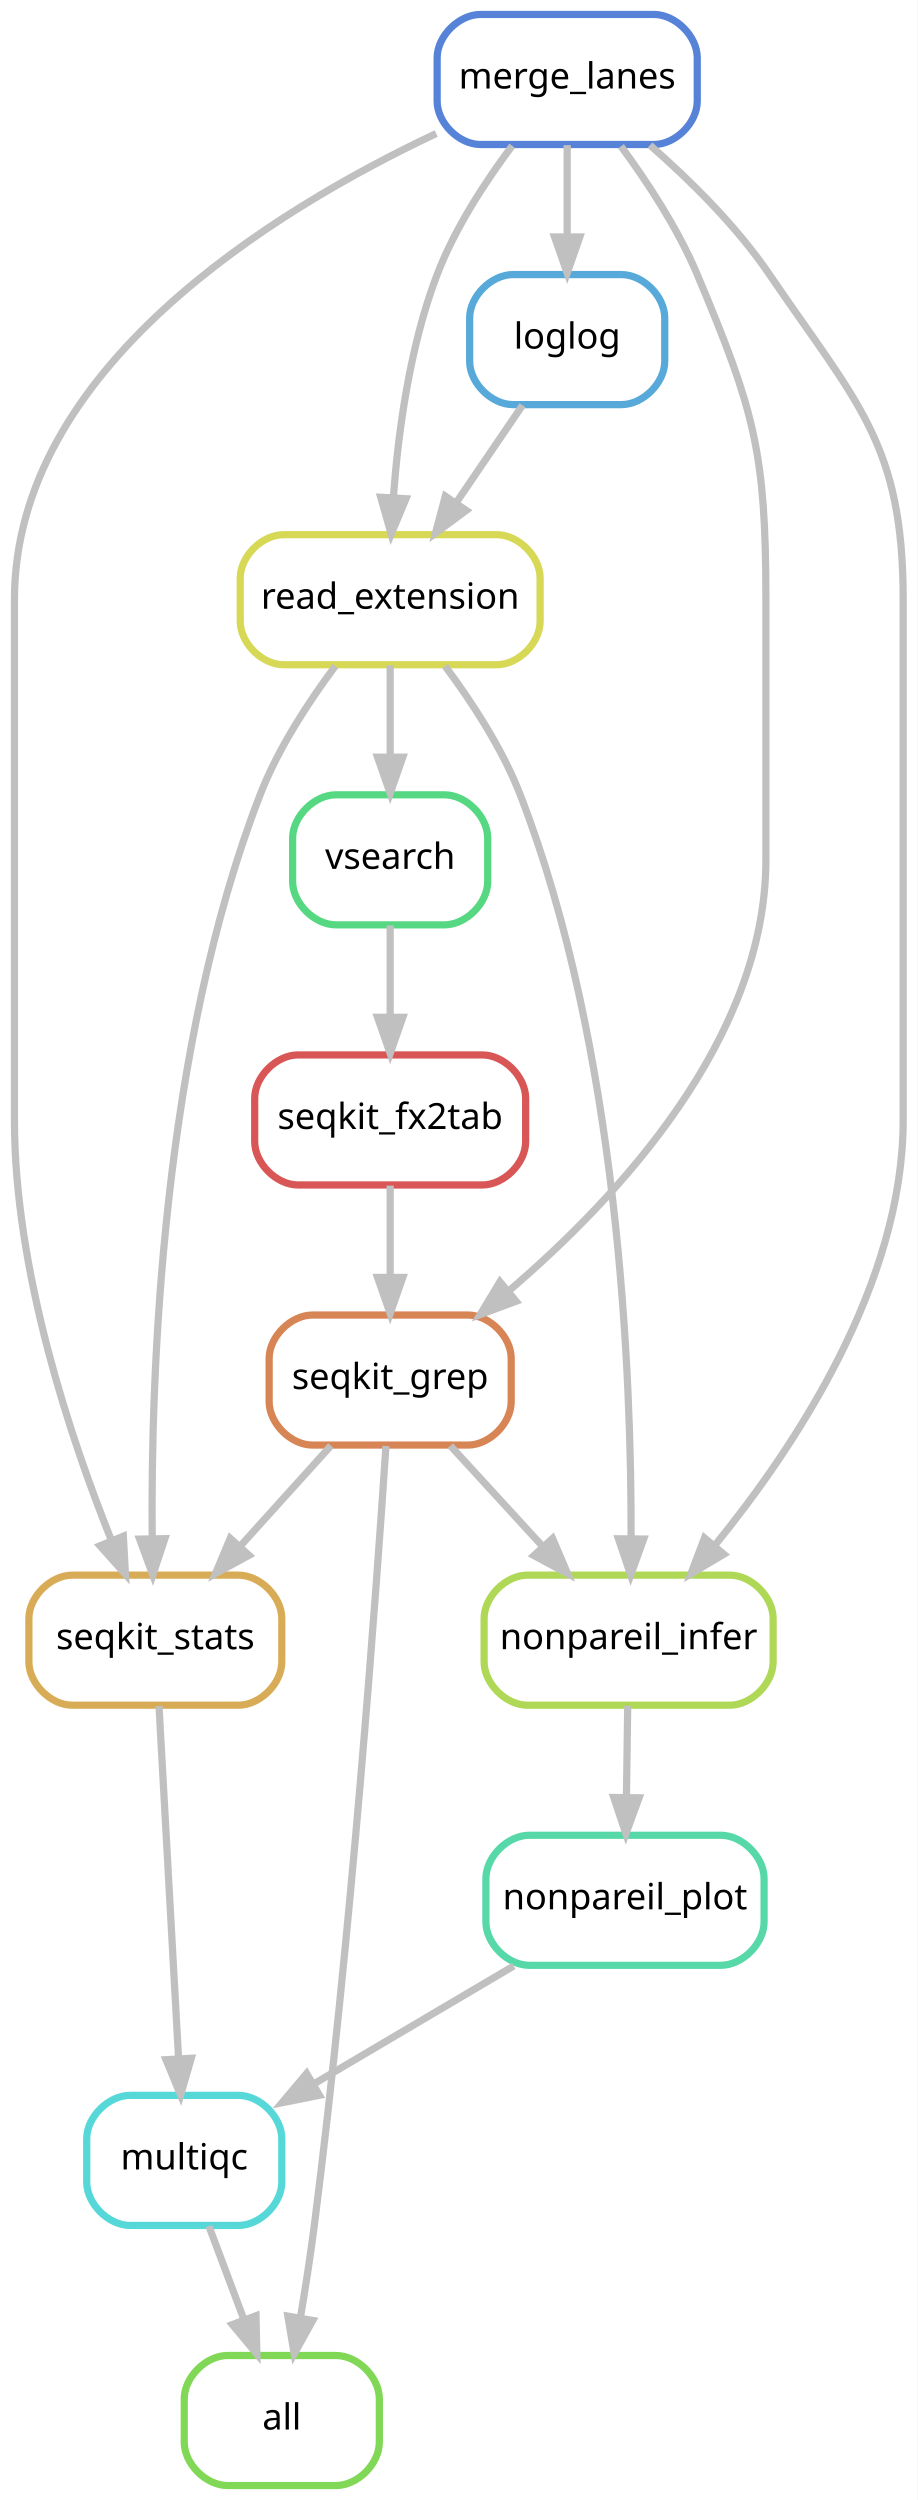
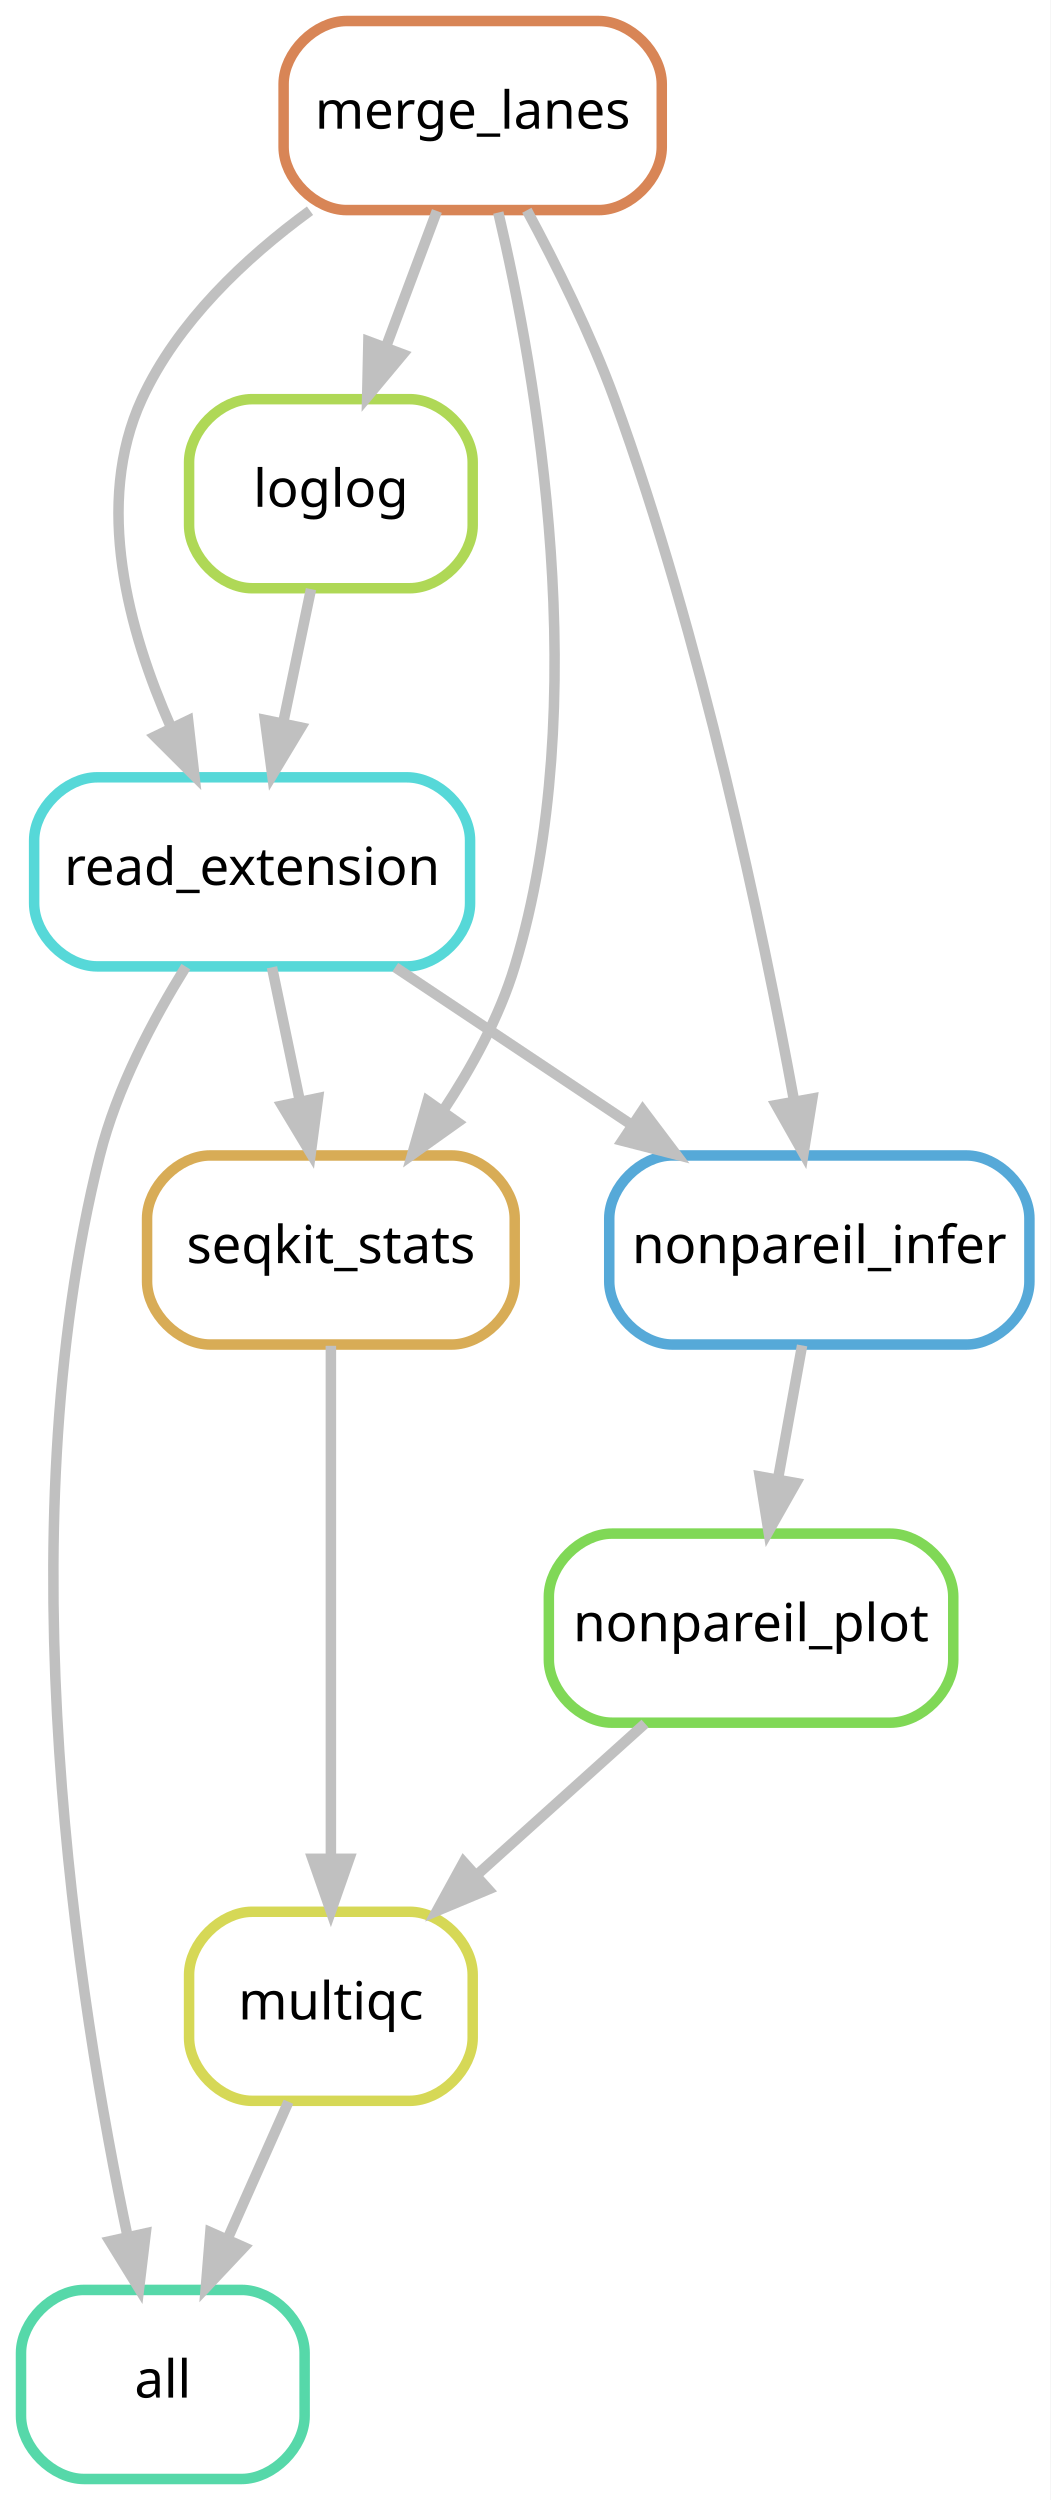
- <svg xmlns="http://www.w3.org/2000/svg" width="254pt" height="692pt" viewBox="0.00 0.00 254.00 692.00">
-   <g id="graph0" class="graph" transform="scale(1 1) rotate(0) translate(4 688)">
-     <polygon fill="#ffffff" stroke="transparent" points="-4,4 -4,-688 250,-688 250,4 -4,4" />
+ <svg xmlns="http://www.w3.org/2000/svg" width="200pt" height="476pt" viewBox="0.00 0.00 200.00 476.00">
+   <g id="graph0" class="graph" transform="scale(1 1) rotate(0) translate(4 472)">
+     <polygon fill="#ffffff" stroke="transparent" points="-4,4 -4,-472 196,-472 196,4 -4,4" />
    <g id="node1" class="node">
-       <path fill="none" stroke="#80d856" stroke-width="2" d="M89,-36C89,-36 59,-36 59,-36 53,-36 47,-30 47,-24 47,-24 47,-12 47,-12 47,-6 53,0 59,0 59,0 89,0 89,0 95,0 101,-6 101,-12 101,-12 101,-24 101,-24 101,-30 95,-36 89,-36" />
-       <text text-anchor="middle" x="74" y="-15.5" font-family="sans" font-size="10.00" fill="#000000">all</text>
+       <path fill="none" stroke="#56d8a9" stroke-width="2" d="M42,-36C42,-36 12,-36 12,-36 6,-36 0,-30 0,-24 0,-24 0,-12 0,-12 0,-6 6,0 12,0 12,0 42,0 42,0 48,0 54,-6 54,-12 54,-12 54,-24 54,-24 54,-30 48,-36 42,-36" />
+       <text text-anchor="middle" x="27" y="-15.5" font-family="sans" font-size="10.00" fill="#000000">all</text>
    </g>
    <g id="node2" class="node">
-       <path fill="none" stroke="#56d8d8" stroke-width="2" d="M62,-108C62,-108 32,-108 32,-108 26,-108 20,-102 20,-96 20,-96 20,-84 20,-84 20,-78 26,-72 32,-72 32,-72 62,-72 62,-72 68,-72 74,-78 74,-84 74,-84 74,-96 74,-96 74,-102 68,-108 62,-108" />
-       <text text-anchor="middle" x="47" y="-87.5" font-family="sans" font-size="10.00" fill="#000000">multiqc</text>
+       <path fill="none" stroke="#d6d856" stroke-width="2" d="M74,-108C74,-108 44,-108 44,-108 38,-108 32,-102 32,-96 32,-96 32,-84 32,-84 32,-78 38,-72 44,-72 44,-72 74,-72 74,-72 80,-72 86,-78 86,-84 86,-84 86,-96 86,-96 86,-102 80,-108 74,-108" />
+       <text text-anchor="middle" x="59" y="-87.5" font-family="sans" font-size="10.00" fill="#000000">multiqc</text>
+     </g>
+     <g id="edge1" class="edge">
+       <path fill="none" stroke="#c0c0c0" stroke-width="2" d="M50.925,-71.831C47.39,-63.877 43.164,-54.369 39.254,-45.572" />
+       <polygon fill="#c0c0c0" stroke="#c0c0c0" stroke-width="2" points="42.444,-44.13 35.184,-36.413 36.047,-46.973 42.444,-44.13" />
+     </g>
+     <g id="node3" class="node">
+       <path fill="none" stroke="#d8ac56" stroke-width="2" d="M82,-252C82,-252 36,-252 36,-252 30,-252 24,-246 24,-240 24,-240 24,-228 24,-228 24,-222 30,-216 36,-216 36,-216 82,-216 82,-216 88,-216 94,-222 94,-228 94,-228 94,-240 94,-240 94,-246 88,-252 82,-252" />
+       <text text-anchor="middle" x="59" y="-231.5" font-family="sans" font-size="10.00" fill="#000000">seqkit_stats</text>
+     </g>
+     <g id="edge4" class="edge">
+       <path fill="none" stroke="#c0c0c0" stroke-width="2" d="M59,-215.762C59,-191.201 59,-147.247 59,-118.354" />
+       <polygon fill="#c0c0c0" stroke="#c0c0c0" stroke-width="2" points="62.5,-118.09 59,-108.09 55.5,-118.09 62.5,-118.09" />
+     </g>
+     <g id="node4" class="node">
+       <path fill="none" stroke="#d88556" stroke-width="2" d="M110,-468C110,-468 62,-468 62,-468 56,-468 50,-462 50,-456 50,-456 50,-444 50,-444 50,-438 56,-432 62,-432 62,-432 110,-432 110,-432 116,-432 122,-438 122,-444 122,-444 122,-456 122,-456 122,-462 116,-468 110,-468" />
+       <text text-anchor="middle" x="86" y="-447.5" font-family="sans" font-size="10.00" fill="#000000">merge_lanes</text>
+     </g>
+     <g id="edge5" class="edge">
+       <path fill="none" stroke="#c0c0c0" stroke-width="2" d="M90.877,-431.529C98.09,-400.929 109.202,-338.122 94,-288 91.064,-278.32 85.826,-268.731 80.282,-260.382" />
+       <polygon fill="#c0c0c0" stroke="#c0c0c0" stroke-width="2" points="83.11,-258.319 74.478,-252.176 77.396,-262.361 83.11,-258.319" />
+     </g>
+     <g id="node6" class="node">
+       <path fill="none" stroke="#56a9d8" stroke-width="2" d="M180,-252C180,-252 124,-252 124,-252 118,-252 112,-246 112,-240 112,-240 112,-228 112,-228 112,-222 118,-216 124,-216 124,-216 180,-216 180,-216 186,-216 192,-222 192,-228 192,-228 192,-240 192,-240 192,-246 186,-252 180,-252" />
+       <text text-anchor="middle" x="152" y="-231.5" font-family="sans" font-size="10.00" fill="#000000">nonpareil_infer</text>
+     </g>
+     <g id="edge8" class="edge">
+       <path fill="none" stroke="#c0c0c0" stroke-width="2" d="M96.314,-431.965C101.861,-421.682 108.472,-408.406 113,-396 129.574,-350.588 141.128,-295.433 147.154,-262.606" />
+       <polygon fill="#c0c0c0" stroke="#c0c0c0" stroke-width="2" points="150.668,-262.836 148.985,-252.376 143.778,-261.603 150.668,-262.836" />
+     </g>
+     <g id="node7" class="node">
+       <path fill="none" stroke="#56d8d8" stroke-width="2" d="M73.5,-324C73.5,-324 14.5,-324 14.5,-324 8.5,-324 2.5,-318 2.5,-312 2.5,-312 2.5,-300 2.5,-300 2.5,-294 8.5,-288 14.5,-288 14.5,-288 73.5,-288 73.5,-288 79.5,-288 85.5,-294 85.5,-300 85.5,-300 85.5,-312 85.5,-312 85.5,-318 79.5,-324 73.5,-324" />
+       <text text-anchor="middle" x="44" y="-303.5" font-family="sans" font-size="10.00" fill="#000000">read_extension</text>
+     </g>
+     <g id="edge11" class="edge">
+       <path fill="none" stroke="#c0c0c0" stroke-width="2" d="M55.024,-431.878C42.643,-422.826 29.742,-410.658 23,-396 13.85,-376.107 20.424,-351.846 28.557,-333.528" />
+       <polygon fill="#c0c0c0" stroke="#c0c0c0" stroke-width="2" points="31.822,-334.815 33.011,-324.288 25.516,-331.776 31.822,-334.815" />
+     </g>
+     <g id="node8" class="node">
+       <path fill="none" stroke="#afd856" stroke-width="2" d="M74,-396C74,-396 44,-396 44,-396 38,-396 32,-390 32,-384 32,-384 32,-372 32,-372 32,-366 38,-360 44,-360 44,-360 74,-360 74,-360 80,-360 86,-366 86,-372 86,-372 86,-384 86,-384 86,-390 80,-396 74,-396" />
+       <text text-anchor="middle" x="59" y="-375.5" font-family="sans" font-size="10.00" fill="#000000">loglog</text>
+     </g>
+     <g id="edge12" class="edge">
+       <path fill="none" stroke="#c0c0c0" stroke-width="2" d="M79.187,-431.831C76.236,-423.962 72.714,-414.571 69.445,-405.853" />
+       <polygon fill="#c0c0c0" stroke="#c0c0c0" stroke-width="2" points="72.693,-404.548 65.905,-396.413 66.139,-407.005 72.693,-404.548" />
+     </g>
+     <g id="node5" class="node">
+       <path fill="none" stroke="#80d856" stroke-width="2" d="M165.5,-180C165.5,-180 112.5,-180 112.5,-180 106.5,-180 100.5,-174 100.5,-168 100.5,-168 100.5,-156 100.5,-156 100.5,-150 106.5,-144 112.5,-144 112.5,-144 165.5,-144 165.5,-144 171.5,-144 177.5,-150 177.5,-156 177.5,-156 177.5,-168 177.5,-168 177.5,-174 171.5,-180 165.5,-180" />
+       <text text-anchor="middle" x="139" y="-159.5" font-family="sans" font-size="10.00" fill="#000000">nonpareil_plot</text>
+     </g>
+     <g id="edge3" class="edge">
+       <path fill="none" stroke="#c0c0c0" stroke-width="2" d="M118.813,-143.831C109.149,-135.134 97.42,-124.578 86.918,-115.126" />
+       <polygon fill="#c0c0c0" stroke="#c0c0c0" stroke-width="2" points="88.955,-112.251 79.181,-108.163 84.272,-117.454 88.955,-112.251" />
+     </g>
+     <g id="edge7" class="edge">
+       <path fill="none" stroke="#c0c0c0" stroke-width="2" d="M148.72,-215.831C147.329,-208.131 145.676,-198.974 144.131,-190.417" />
+       <polygon fill="#c0c0c0" stroke="#c0c0c0" stroke-width="2" points="147.546,-189.632 142.325,-180.413 140.657,-190.876 147.546,-189.632" />
    </g>
    <g id="edge2" class="edge">
-       <path fill="none" stroke="#c0c0c0" stroke-width="2" d="M53.813,-71.831C56.764,-63.962 60.286,-54.571 63.555,-45.853" />
-       <polygon fill="#c0c0c0" stroke="#c0c0c0" stroke-width="2" points="66.861,-47.005 67.095,-36.413 60.307,-44.548 66.861,-47.005" />
-     </g>
-     <g id="node3" class="node">
-       <path fill="none" stroke="#d8ac56" stroke-width="2" d="M62,-252C62,-252 16,-252 16,-252 10,-252 4,-246 4,-240 4,-240 4,-228 4,-228 4,-222 10,-216 16,-216 16,-216 62,-216 62,-216 68,-216 74,-222 74,-228 74,-228 74,-240 74,-240 74,-246 68,-252 62,-252" />
-       <text text-anchor="middle" x="39" y="-231.5" font-family="sans" font-size="10.00" fill="#000000">seqkit_stats</text>
-     </g>
-     <g id="edge3" class="edge">
-       <path fill="none" stroke="#c0c0c0" stroke-width="2" d="M40.013,-215.762C41.378,-191.201 43.82,-147.247 45.425,-118.354" />
-       <polygon fill="#c0c0c0" stroke="#c0c0c0" stroke-width="2" points="48.935,-118.268 45.995,-108.09 41.946,-117.88 48.935,-118.268" />
-     </g>
-     <g id="node4" class="node">
-       <path fill="none" stroke="#5682d8" stroke-width="2" d="M177,-684C177,-684 129,-684 129,-684 123,-684 117,-678 117,-672 117,-672 117,-660 117,-660 117,-654 123,-648 129,-648 129,-648 177,-648 177,-648 183,-648 189,-654 189,-660 189,-660 189,-672 189,-672 189,-678 183,-684 177,-684" />
-       <text text-anchor="middle" x="153" y="-663.5" font-family="sans" font-size="10.00" fill="#000000">merge_lanes</text>
+       <path fill="none" stroke="#c0c0c0" stroke-width="2" d="M31.388,-287.942C25.123,-277.866 18.219,-264.797 15,-252 -3.235,-179.505 10.893,-90.51 20.318,-46.061" />
+       <polygon fill="#c0c0c0" stroke="#c0c0c0" stroke-width="2" points="23.743,-46.779 22.475,-36.261 16.907,-45.275 23.743,-46.779" />
    </g>
    <g id="edge6" class="edge">
-       <path fill="none" stroke="#c0c0c0" stroke-width="2" d="M116.741,-651.046C71.497,-629.687 0,-585.835 0,-522 0,-522 0,-522 0,-378 0,-336.296 15.428,-290.086 26.877,-261.537" />
-       <polygon fill="#c0c0c0" stroke="#c0c0c0" stroke-width="2" points="30.146,-262.791 30.729,-252.212 23.677,-260.118 30.146,-262.791" />
+       <path fill="none" stroke="#c0c0c0" stroke-width="2" d="M47.785,-287.831C49.389,-280.131 51.297,-270.974 53.08,-262.417" />
+       <polygon fill="#c0c0c0" stroke="#c0c0c0" stroke-width="2" points="56.551,-262.917 55.164,-252.413 49.698,-261.489 56.551,-262.917" />
    </g>
-     <g id="node6" class="node">
-       <path fill="none" stroke="#afd856" stroke-width="2" d="M198,-252C198,-252 142,-252 142,-252 136,-252 130,-246 130,-240 130,-240 130,-228 130,-228 130,-222 136,-216 142,-216 142,-216 198,-216 198,-216 204,-216 210,-222 210,-228 210,-228 210,-240 210,-240 210,-246 204,-252 198,-252" />
-       <text text-anchor="middle" x="170" y="-231.5" font-family="sans" font-size="10.00" fill="#000000">nonpareil_infer</text>
+     <g id="edge9" class="edge">
+       <path fill="none" stroke="#c0c0c0" stroke-width="2" d="M71.253,-287.831C84.939,-278.707 101.692,-267.539 116.383,-257.745" />
+       <polygon fill="#c0c0c0" stroke="#c0c0c0" stroke-width="2" points="118.377,-260.622 124.756,-252.163 114.494,-254.798 118.377,-260.622" />
    </g>
    <g id="edge10" class="edge">
-       <path fill="none" stroke="#c0c0c0" stroke-width="2" d="M175.91,-647.822C187.017,-638.109 199.891,-625.405 209,-612 233.306,-576.228 246,-565.248 246,-522 246,-522 246,-522 246,-378 246,-332.656 216.162,-287.6 193.877,-260.274" />
-       <polygon fill="#c0c0c0" stroke="#c0c0c0" stroke-width="2" points="196.358,-257.786 187.246,-252.381 190.999,-262.289 196.358,-257.786" />
-     </g>
-     <g id="node7" class="node">
-       <path fill="none" stroke="#d6d856" stroke-width="2" d="M133.5,-540C133.5,-540 74.5,-540 74.5,-540 68.5,-540 62.5,-534 62.5,-528 62.5,-528 62.5,-516 62.5,-516 62.5,-510 68.5,-504 74.5,-504 74.5,-504 133.5,-504 133.5,-504 139.5,-504 145.5,-510 145.5,-516 145.5,-516 145.5,-528 145.5,-528 145.5,-534 139.5,-540 133.5,-540" />
-       <text text-anchor="middle" x="104" y="-519.5" font-family="sans" font-size="10.00" fill="#000000">read_extension</text>
-     </g>
-     <g id="edge13" class="edge">
-       <path fill="none" stroke="#c0c0c0" stroke-width="2" d="M137.776,-647.654C130.322,-637.703 121.916,-624.837 117,-612 109.437,-592.251 106.229,-568.527 104.89,-550.395" />
-       <polygon fill="#c0c0c0" stroke="#c0c0c0" stroke-width="2" points="108.37,-549.953 104.287,-540.177 101.382,-550.366 108.37,-549.953" />
-     </g>
-     <g id="node8" class="node">
-       <path fill="none" stroke="#56a9d8" stroke-width="2" d="M168,-612C168,-612 138,-612 138,-612 132,-612 126,-606 126,-600 126,-600 126,-588 126,-588 126,-582 132,-576 138,-576 138,-576 168,-576 168,-576 174,-576 180,-582 180,-588 180,-588 180,-600 180,-600 180,-606 174,-612 168,-612" />
-       <text text-anchor="middle" x="153" y="-591.5" font-family="sans" font-size="10.00" fill="#000000">loglog</text>
-     </g>
-     <g id="edge14" class="edge">
-       <path fill="none" stroke="#c0c0c0" stroke-width="2" d="M153,-647.831C153,-640.131 153,-630.974 153,-622.417" />
-       <polygon fill="#c0c0c0" stroke="#c0c0c0" stroke-width="2" points="156.5,-622.413 153,-612.413 149.5,-622.413 156.5,-622.413" />
-     </g>
-     <g id="node9" class="node">
-       <path fill="none" stroke="#d88556" stroke-width="2" d="M125.5,-324C125.5,-324 82.5,-324 82.5,-324 76.5,-324 70.5,-318 70.5,-312 70.5,-312 70.5,-300 70.5,-300 70.5,-294 76.5,-288 82.5,-288 82.5,-288 125.5,-288 125.5,-288 131.5,-288 137.5,-294 137.5,-300 137.5,-300 137.5,-312 137.5,-312 137.5,-318 131.5,-324 125.5,-324" />
-       <text text-anchor="middle" x="104" y="-303.5" font-family="sans" font-size="10.00" fill="#000000">seqkit_grep</text>
-     </g>
-     <g id="edge16" class="edge">
-       <path fill="none" stroke="#c0c0c0" stroke-width="2" d="M167.885,-647.519C175.246,-637.53 183.672,-624.672 189,-612 204.846,-574.314 208,-562.882 208,-522 208,-522 208,-522 208,-450 208,-400.601 167.281,-356.642 136.8,-330.656" />
-       <polygon fill="#c0c0c0" stroke="#c0c0c0" stroke-width="2" points="138.847,-327.807 128.911,-324.129 134.385,-333.2 138.847,-327.807" />
-     </g>
-     <g id="node5" class="node">
-       <path fill="none" stroke="#56d8a9" stroke-width="2" d="M195.5,-180C195.5,-180 142.5,-180 142.5,-180 136.5,-180 130.5,-174 130.5,-168 130.5,-168 130.5,-156 130.5,-156 130.5,-150 136.5,-144 142.5,-144 142.5,-144 195.5,-144 195.5,-144 201.5,-144 207.5,-150 207.5,-156 207.5,-156 207.5,-168 207.5,-168 207.5,-174 201.5,-180 195.5,-180" />
-       <text text-anchor="middle" x="169" y="-159.5" font-family="sans" font-size="10.00" fill="#000000">nonpareil_plot</text>
-     </g>
-     <g id="edge4" class="edge">
-       <path fill="none" stroke="#c0c0c0" stroke-width="2" d="M138.214,-143.831C121.383,-133.898 100.447,-121.542 82.878,-111.174" />
-       <polygon fill="#c0c0c0" stroke="#c0c0c0" stroke-width="2" points="84.429,-108.025 74.038,-105.957 80.871,-114.054 84.429,-108.025" />
-     </g>
-     <g id="edge8" class="edge">
-       <path fill="none" stroke="#c0c0c0" stroke-width="2" d="M169.748,-215.831C169.641,-208.131 169.513,-198.974 169.395,-190.417" />
-       <polygon fill="#c0c0c0" stroke="#c0c0c0" stroke-width="2" points="172.894,-190.364 169.256,-180.413 165.895,-190.461 172.894,-190.364" />
-     </g>
-     <g id="edge7" class="edge">
-       <path fill="none" stroke="#c0c0c0" stroke-width="2" d="M88.819,-503.638C81.377,-493.682 72.968,-480.817 68,-468 40.731,-397.654 37.695,-307.313 38.133,-262.228" />
-       <polygon fill="#c0c0c0" stroke="#c0c0c0" stroke-width="2" points="41.636,-262.092 38.301,-252.036 34.637,-261.977 41.636,-262.092" />
-     </g>
-     <g id="edge11" class="edge">
-       <path fill="none" stroke="#c0c0c0" stroke-width="2" d="M119.181,-503.638C126.623,-493.682 135.032,-480.817 140,-468 167.283,-397.617 170.831,-307.292 170.679,-262.22" />
-       <polygon fill="#c0c0c0" stroke="#c0c0c0" stroke-width="2" points="174.177,-261.995 170.577,-252.03 167.177,-262.065 174.177,-261.995" />
-     </g>
-     <g id="node11" class="node">
-       <path fill="none" stroke="#56d882" stroke-width="2" d="M119,-468C119,-468 89,-468 89,-468 83,-468 77,-462 77,-456 77,-456 77,-444 77,-444 77,-438 83,-432 89,-432 89,-432 119,-432 119,-432 125,-432 131,-438 131,-444 131,-444 131,-456 131,-456 131,-462 125,-468 119,-468" />
-       <text text-anchor="middle" x="104" y="-447.5" font-family="sans" font-size="10.00" fill="#000000">vsearch</text>
-     </g>
-     <g id="edge18" class="edge">
-       <path fill="none" stroke="#c0c0c0" stroke-width="2" d="M104,-503.831C104,-496.131 104,-486.974 104,-478.417" />
-       <polygon fill="#c0c0c0" stroke="#c0c0c0" stroke-width="2" points="107.5,-478.413 104,-468.413 100.5,-478.413 107.5,-478.413" />
-     </g>
-     <g id="edge12" class="edge">
-       <path fill="none" stroke="#c0c0c0" stroke-width="2" d="M140.635,-575.831C135.049,-567.623 128.337,-557.761 122.193,-548.732" />
-       <polygon fill="#c0c0c0" stroke="#c0c0c0" stroke-width="2" points="125.051,-546.711 116.531,-540.413 119.264,-550.65 125.051,-546.711" />
-     </g>
-     <g id="edge1" class="edge">
-       <path fill="none" stroke="#c0c0c0" stroke-width="2" d="M102.834,-287.744C100.209,-248.279 93.255,-152.107 83,-72 81.931,-63.648 80.524,-54.609 79.141,-46.36" />
-       <polygon fill="#c0c0c0" stroke="#c0c0c0" stroke-width="2" points="82.579,-45.702 77.429,-36.443 75.681,-46.893 82.579,-45.702" />
-     </g>
-     <g id="edge5" class="edge">
-       <path fill="none" stroke="#c0c0c0" stroke-width="2" d="M87.598,-287.831C79.959,-279.369 70.732,-269.149 62.379,-259.897" />
-       <polygon fill="#c0c0c0" stroke="#c0c0c0" stroke-width="2" points="64.922,-257.491 55.623,-252.413 59.726,-262.181 64.922,-257.491" />
-     </g>
-     <g id="edge9" class="edge">
-       <path fill="none" stroke="#c0c0c0" stroke-width="2" d="M120.655,-287.831C128.411,-279.369 137.78,-269.149 146.261,-259.897" />
-       <polygon fill="#c0c0c0" stroke="#c0c0c0" stroke-width="2" points="148.944,-262.15 153.121,-252.413 143.784,-257.42 148.944,-262.15" />
-     </g>
-     <g id="node10" class="node">
-       <path fill="none" stroke="#d85656" stroke-width="2" d="M129.5,-396C129.5,-396 78.5,-396 78.5,-396 72.5,-396 66.5,-390 66.5,-384 66.5,-384 66.5,-372 66.5,-372 66.5,-366 72.5,-360 78.5,-360 78.5,-360 129.5,-360 129.5,-360 135.5,-360 141.5,-366 141.5,-372 141.5,-372 141.5,-384 141.5,-384 141.5,-390 135.5,-396 129.5,-396" />
-       <text text-anchor="middle" x="104" y="-375.5" font-family="sans" font-size="10.00" fill="#000000">seqkit_fx2tab</text>
-     </g>
-     <g id="edge15" class="edge">
-       <path fill="none" stroke="#c0c0c0" stroke-width="2" d="M104,-359.831C104,-352.131 104,-342.974 104,-334.417" />
-       <polygon fill="#c0c0c0" stroke="#c0c0c0" stroke-width="2" points="107.5,-334.413 104,-324.413 100.5,-334.413 107.5,-334.413" />
-     </g>
-     <g id="edge17" class="edge">
-       <path fill="none" stroke="#c0c0c0" stroke-width="2" d="M104,-431.831C104,-424.131 104,-414.974 104,-406.417" />
-       <polygon fill="#c0c0c0" stroke="#c0c0c0" stroke-width="2" points="107.5,-406.413 104,-396.413 100.5,-406.413 107.5,-406.413" />
+       <path fill="none" stroke="#c0c0c0" stroke-width="2" d="M55.215,-359.831C53.611,-352.131 51.703,-342.974 49.92,-334.417" />
+       <polygon fill="#c0c0c0" stroke="#c0c0c0" stroke-width="2" points="53.302,-333.489 47.836,-324.413 46.449,-334.917 53.302,-333.489" />
    </g>
  </g>
</svg>
